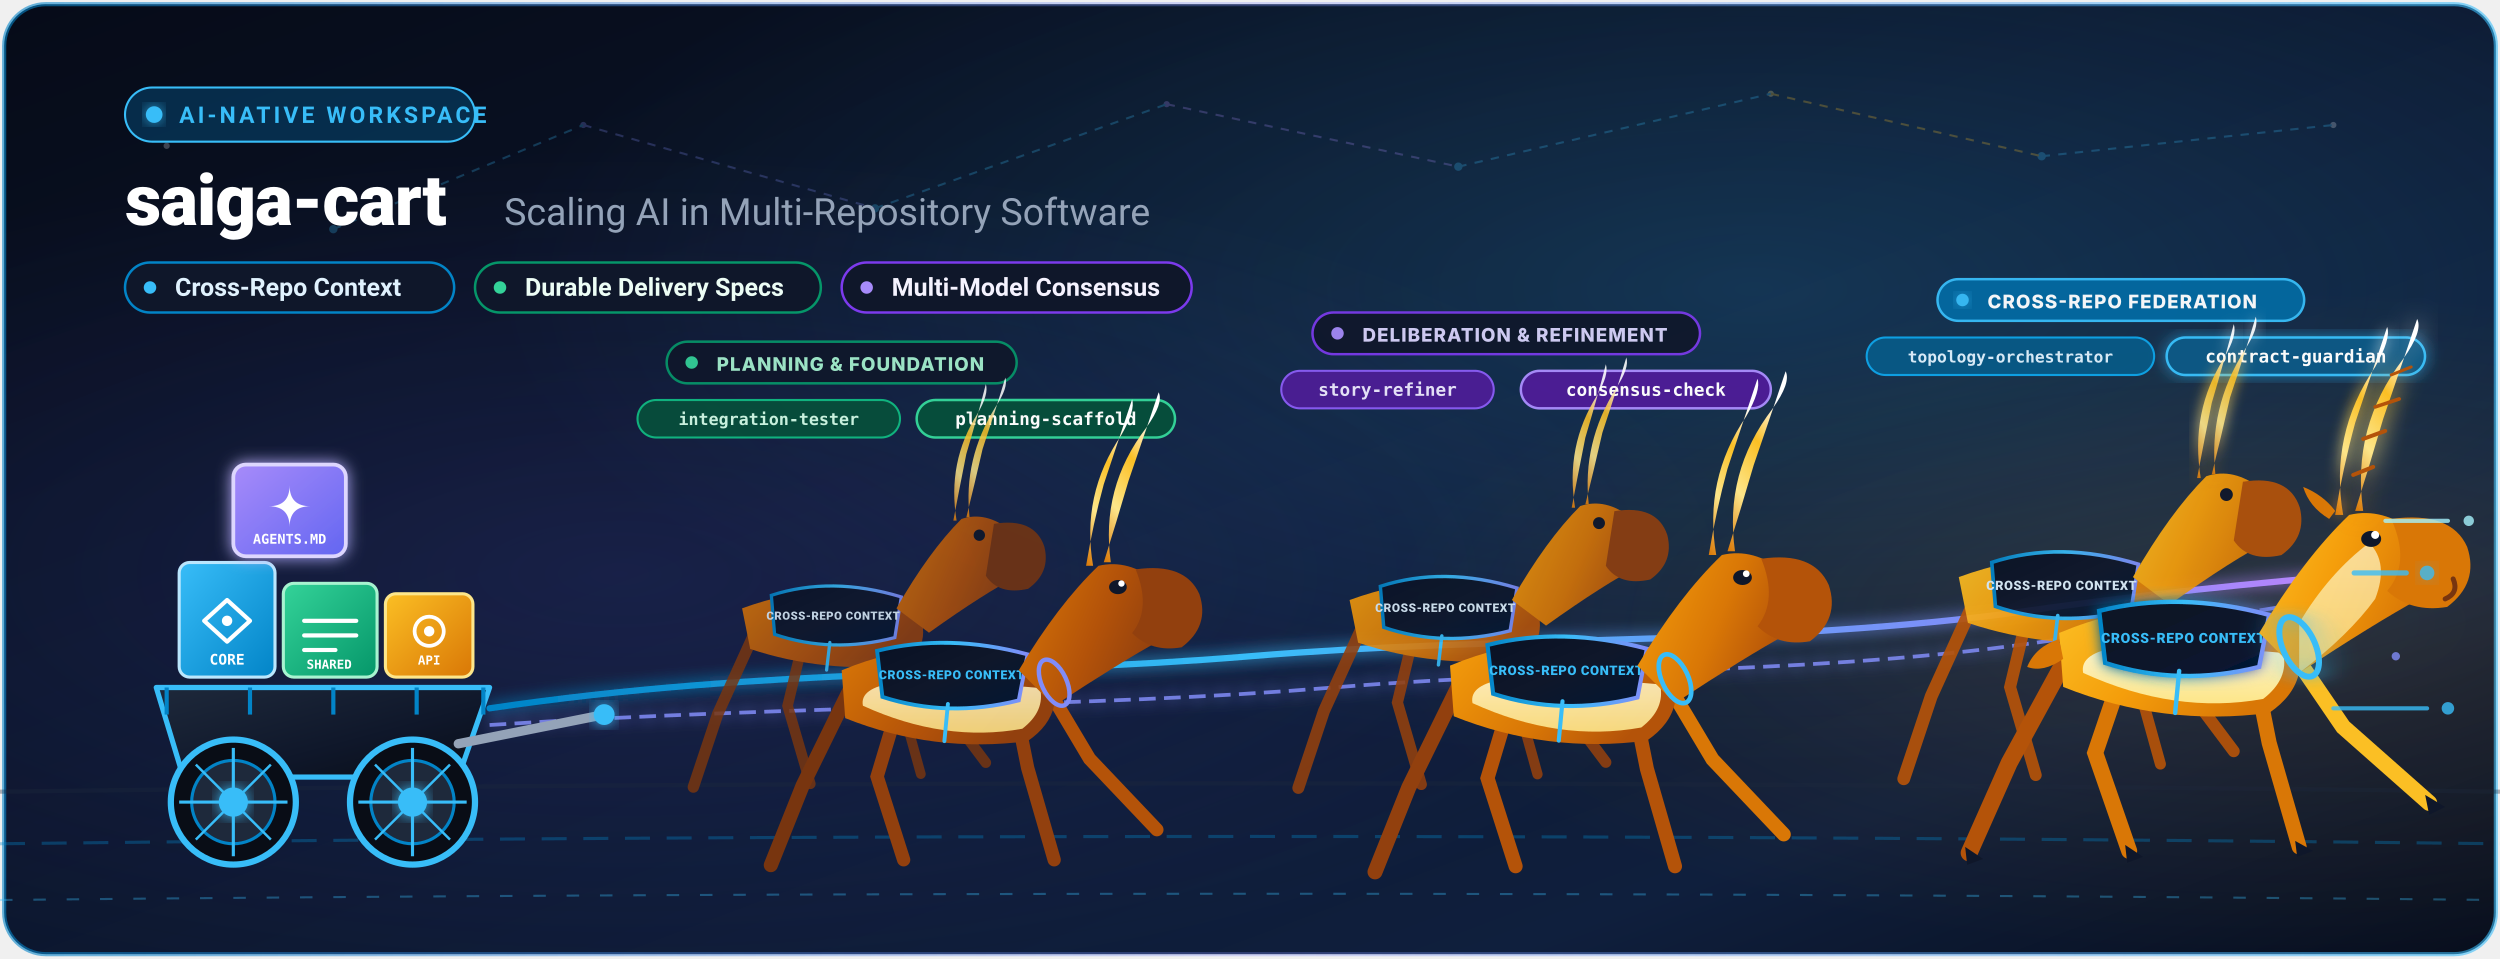
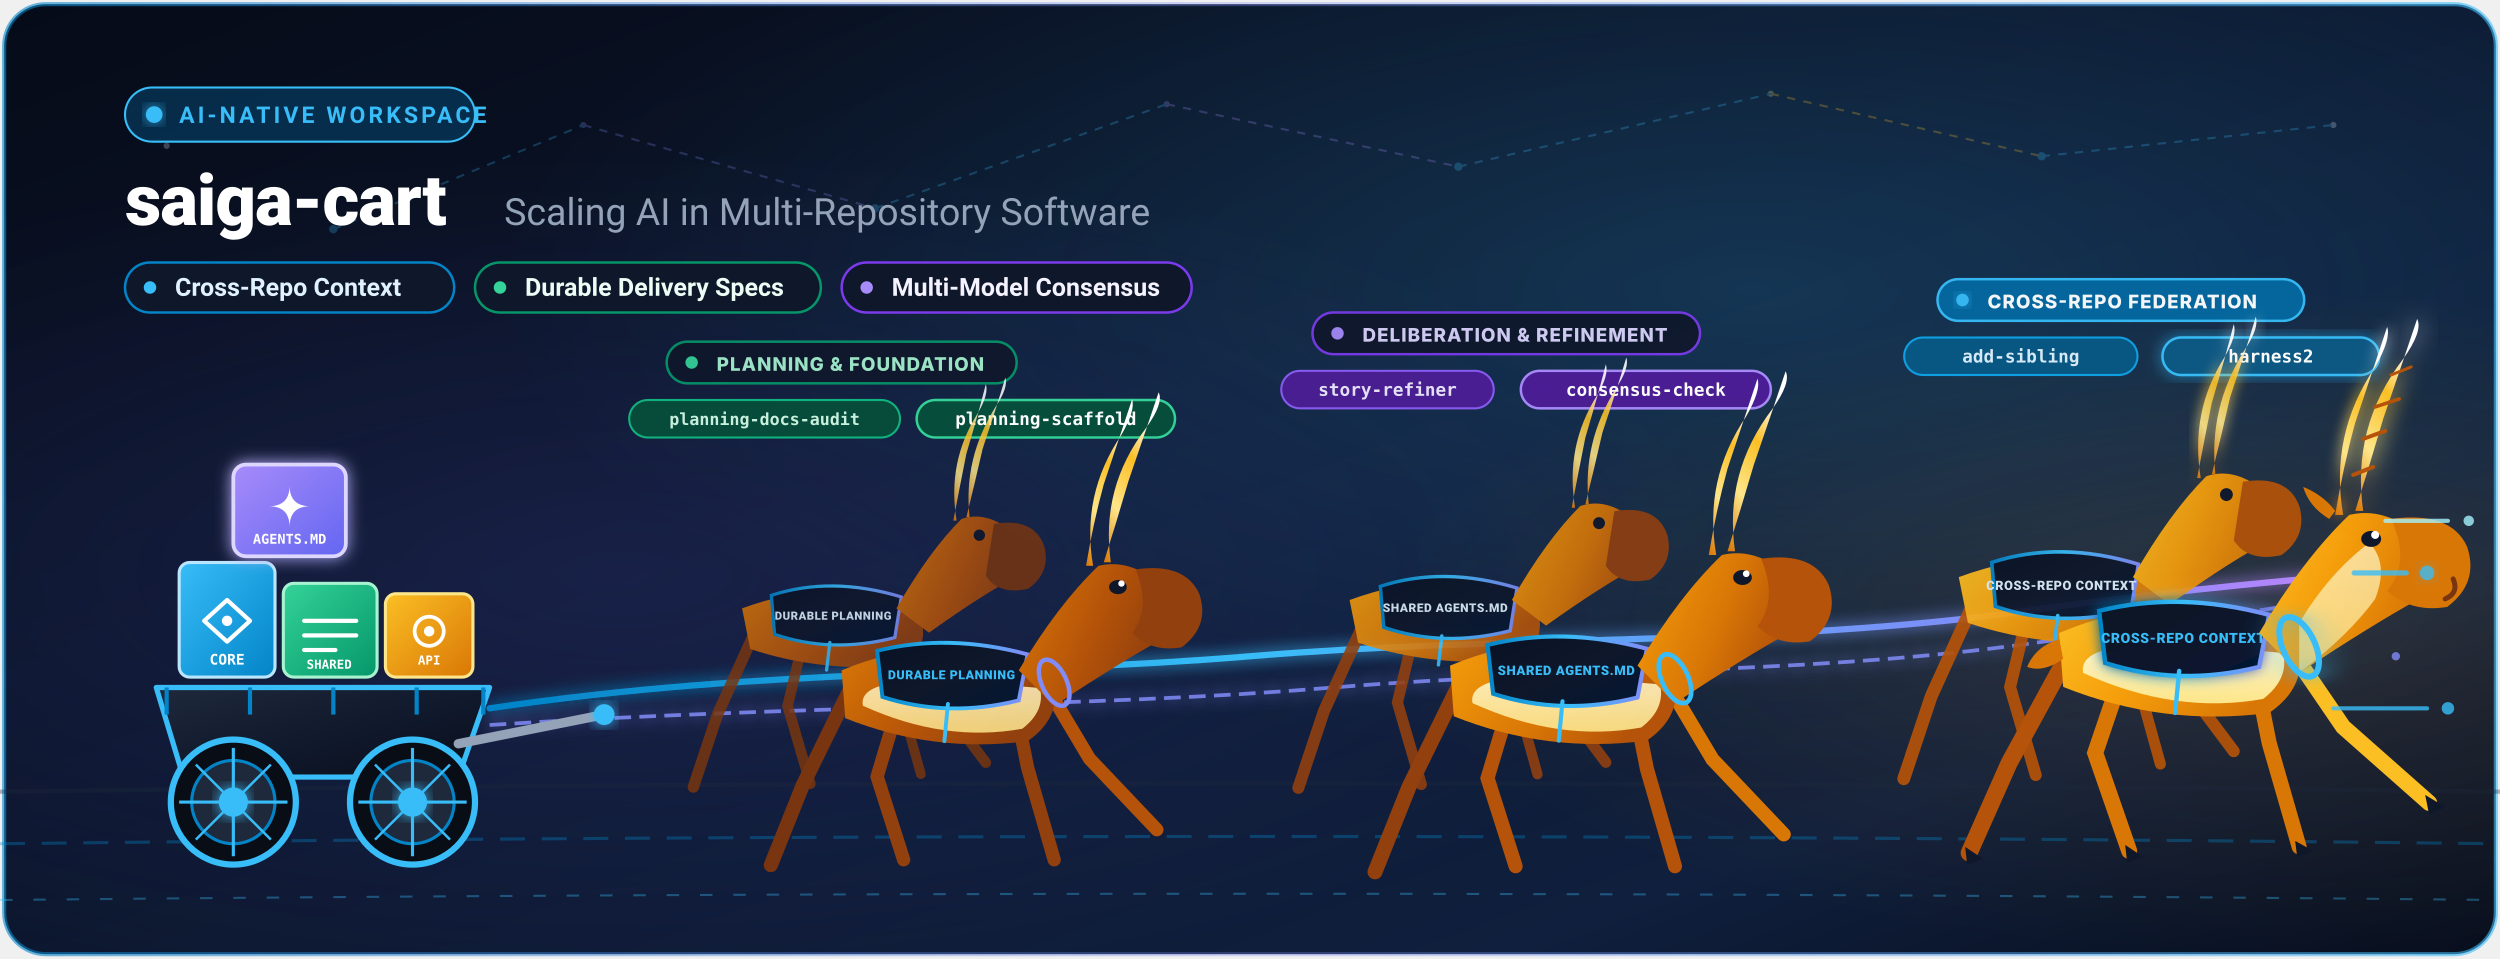
<svg xmlns="http://www.w3.org/2000/svg" viewBox="0 0 1200 460" width="100%" height="100%">
  <defs>
    <linearGradient id="heroBg" x1="0%" y1="0%" x2="100%" y2="100%">
      <stop offset="0%" stop-color="#060b18" />
      <stop offset="45%" stop-color="#0c162d" />
      <stop offset="80%" stop-color="#0f1f3d" />
      <stop offset="100%" stop-color="#080e1c" />
    </linearGradient>
    <linearGradient id="heroBorder" x1="0%" y1="0%" x2="100%" y2="0%">
      <stop offset="0%" stop-color="#0284c7" stop-opacity="0.6" />
      <stop offset="50%" stop-color="#818cf8" stop-opacity="0.3" />
      <stop offset="100%" stop-color="#38bdf8" stop-opacity="0.6" />
    </linearGradient>
    <radialGradient id="cyanNebula" cx="70%" cy="30%" r="50%">
      <stop offset="0%" stop-color="#38bdf8" stop-opacity="0.18" />
      <stop offset="100%" stop-color="#38bdf8" stop-opacity="0" />
    </radialGradient>
    <radialGradient id="indigoNebula" cx="25%" cy="60%" r="45%">
      <stop offset="0%" stop-color="#6366f1" stop-opacity="0.14" />
      <stop offset="100%" stop-color="#6366f1" stop-opacity="0" />
    </radialGradient>
    <radialGradient id="amberGlow" cx="90%" cy="65%" r="35%">
      <stop offset="0%" stop-color="#f59e0b" stop-opacity="0.12" />
      <stop offset="100%" stop-color="#f59e0b" stop-opacity="0" />
    </radialGradient>
    <linearGradient id="saigaLead" x1="0%" y1="0%" x2="100%" y2="40%">
      <stop offset="0%" stop-color="#fbbf24" />
      <stop offset="50%" stop-color="#f59e0b" />
      <stop offset="100%" stop-color="#d97706" />
    </linearGradient>
    <linearGradient id="saigaMid" x1="0%" y1="0%" x2="100%" y2="40%">
      <stop offset="0%" stop-color="#f59e0b" />
      <stop offset="60%" stop-color="#d97706" />
      <stop offset="100%" stop-color="#b45309" />
    </linearGradient>
    <linearGradient id="saigaWheel" x1="0%" y1="0%" x2="100%" y2="40%">
      <stop offset="0%" stop-color="#d97706" />
      <stop offset="60%" stop-color="#b45309" />
      <stop offset="100%" stop-color="#92400e" />
    </linearGradient>
    <linearGradient id="saigaBelly" x1="0%" y1="0%" x2="0%" y2="100%">
      <stop offset="0%" stop-color="#fef3c7" />
      <stop offset="100%" stop-color="#fde68a" />
    </linearGradient>
    <linearGradient id="hornLead" x1="0%" y1="100%" x2="40%" y2="0%">
      <stop offset="0%" stop-color="#d97706" />
      <stop offset="35%" stop-color="#fde68a" />
      <stop offset="70%" stop-color="#fbbf24" />
      <stop offset="100%" stop-color="#ffffff" />
    </linearGradient>
    <linearGradient id="saddleGrad" x1="0%" y1="0%" x2="100%" y2="100%">
      <stop offset="0%" stop-color="#091124" />
      <stop offset="50%" stop-color="#0f172a" />
      <stop offset="100%" stop-color="#021733" />
    </linearGradient>
    <linearGradient id="saddleTrim" x1="0%" y1="0%" x2="100%" y2="0%">
      <stop offset="0%" stop-color="#0284c7" />
      <stop offset="50%" stop-color="#38bdf8" />
      <stop offset="100%" stop-color="#818cf8" />
    </linearGradient>
    <linearGradient id="cartBody" x1="0%" y1="0%" x2="100%" y2="100%">
      <stop offset="0%" stop-color="#1e293b" />
      <stop offset="60%" stop-color="#0f172a" />
      <stop offset="100%" stop-color="#090d16" />
    </linearGradient>
    <linearGradient id="cyanLine" x1="0%" y1="0%" x2="100%" y2="0%">
      <stop offset="0%" stop-color="#0284c7" />
      <stop offset="40%" stop-color="#38bdf8" />
      <stop offset="80%" stop-color="#818cf8" />
      <stop offset="100%" stop-color="#c084fc" />
    </linearGradient>
    <linearGradient id="boxCyan" x1="0%" y1="0%" x2="100%" y2="100%">
      <stop offset="0%" stop-color="#38bdf8" />
      <stop offset="100%" stop-color="#0284c7" />
    </linearGradient>
    <linearGradient id="boxGreen" x1="0%" y1="0%" x2="100%" y2="100%">
      <stop offset="0%" stop-color="#34d399" />
      <stop offset="100%" stop-color="#059669" />
    </linearGradient>
    <linearGradient id="boxPurple" x1="0%" y1="0%" x2="100%" y2="100%">
      <stop offset="0%" stop-color="#a78bfa" />
      <stop offset="100%" stop-color="#6366f1" />
    </linearGradient>
    <linearGradient id="boxAmber" x1="0%" y1="0%" x2="100%" y2="100%">
      <stop offset="0%" stop-color="#fbbf24" />
      <stop offset="100%" stop-color="#d97706" />
    </linearGradient>
    <filter id="heroGlow" x="-20%" y="-20%" width="140%" height="140%">
      <feGaussianBlur stdDeviation="3.5" result="blur" />
      <feComposite in="SourceGraphic" in2="blur" operator="over" />
    </filter>
    <filter id="brightGlow" x="-30%" y="-30%" width="160%" height="160%">
      <feGaussianBlur stdDeviation="6" result="blur" />
      <feComposite in="SourceGraphic" in2="blur" operator="over" />
    </filter>
  </defs>
  <rect x="2" y="2" width="1196" height="456" rx="20" fill="url(#heroBg)" stroke="url(#heroBorder)" stroke-width="2" />
  <rect x="2" y="2" width="1196" height="456" rx="20" fill="url(#cyanNebula)" />
  <rect x="2" y="2" width="1196" height="456" rx="20" fill="url(#indigoNebula)" />
  <rect x="2" y="2" width="1196" height="456" rx="20" fill="url(#amberGlow)" />
  <g opacity="0.25">
    <circle cx="80" cy="70" r="1.5" fill="#e2e8f0" />
    <circle cx="160" cy="110" r="2" fill="#38bdf8" />
    <circle cx="280" cy="60" r="1.5" fill="#818cf8" />
    <circle cx="420" cy="100" r="2" fill="#38bdf8" />
    <circle cx="560" cy="50" r="1.5" fill="#a78bfa" />
    <circle cx="700" cy="80" r="2" fill="#38bdf8" />
    <circle cx="850" cy="45" r="1.5" fill="#fde68a" />
    <circle cx="980" cy="75" r="2" fill="#38bdf8" />
    <circle cx="1120" cy="60" r="1.5" fill="#e2e8f0" />
    <line x1="160" y1="110" x2="280" y2="60" stroke="#38bdf8" stroke-width="1" stroke-dasharray="4,4" />
    <line x1="280" y1="60" x2="420" y2="100" stroke="#818cf8" stroke-width="1" stroke-dasharray="4,4" />
    <line x1="420" y1="100" x2="560" y2="50" stroke="#38bdf8" stroke-width="1" stroke-dasharray="4,4" />
    <line x1="560" y1="50" x2="700" y2="80" stroke="#a78bfa" stroke-width="1" stroke-dasharray="4,4" />
    <line x1="700" y1="80" x2="850" y2="45" stroke="#38bdf8" stroke-width="1" stroke-dasharray="4,4" />
    <line x1="850" y1="45" x2="980" y2="75" stroke="#fbbf24" stroke-width="1" stroke-dasharray="4,4" />
    <line x1="980" y1="75" x2="1120" y2="60" stroke="#38bdf8" stroke-width="1" stroke-dasharray="4,4" />
  </g>
  <g opacity="0.35">
    <path d="M 0 380 Q 600 372 1200 380" stroke="#1e293b" stroke-width="2" fill="none" />
    <path d="M 0 405 Q 600 398 1200 405" stroke="#0284c7" stroke-width="1.5" stroke-dasharray="12,8" fill="none" />
    <path d="M 0 432 Q 600 426 1200 432" stroke="#38bdf8" stroke-width="1" stroke-dasharray="6,10" fill="none" />
  </g>
  <g transform="translate(60, 42)">
    <g transform="translate(0, 0)">
      <rect x="0" y="0" width="168" height="26" rx="13" fill="#0369a1" fill-opacity="0.35" stroke="#38bdf8" stroke-width="1" />
      <circle cx="14" cy="13" r="4" fill="#38bdf8" filter="url(#heroGlow)" />
      <text x="26" y="17" font-family="-apple-system, BlinkMacSystemFont, 'Segoe UI', Roboto, sans-serif" font-size="11" font-weight="700" fill="#38bdf8" letter-spacing="1.5">AI-NATIVE WORKSPACE</text>
    </g>
    <text x="0" y="66" font-family="-apple-system, BlinkMacSystemFont, 'Segoe UI', Roboto, sans-serif" font-size="34" font-weight="800" fill="#ffffff" letter-spacing="-0.5">
      saiga-cart
    </text>
    <text x="182" y="66" font-family="-apple-system, BlinkMacSystemFont, 'Segoe UI', Roboto, sans-serif" font-size="18" font-weight="400" fill="#94a3b8">
      Scaling AI in Multi-Repository Software
    </text>
    <g transform="translate(0, 84)" font-family="-apple-system, BlinkMacSystemFont, 'Segoe UI', Roboto, sans-serif" font-size="12" font-weight="600">
      <rect x="0" y="0" width="158" height="24" rx="12" fill="#0f172a" stroke="#0284c7" stroke-width="1.2" />
      <circle cx="12" cy="12" r="3" fill="#38bdf8" />
      <text x="24" y="16" fill="#e0f2fe">Cross-Repo Context</text>
      <rect x="168" y="0" width="166" height="24" rx="12" fill="#0f172a" stroke="#059669" stroke-width="1.2" />
      <circle cx="180" cy="12" r="3" fill="#34d399" />
      <text x="192" y="16" fill="#ecfdf5">Durable Delivery Specs</text>
      <rect x="344" y="0" width="168" height="24" rx="12" fill="#0f172a" stroke="#7c3aed" stroke-width="1.2" />
      <circle cx="356" cy="12" r="3" fill="#a78bfa" />
      <text x="368" y="16" fill="#f5f3ff">Multi-Model Consensus</text>
    </g>
  </g>
  <g filter="url(#heroGlow)">
    <path d="M 235 340 C 370 320, 480 325, 600 315 C 720 305, 840 310, 960 295 C 1030 285, 1080 280, 1140 275" fill="none" stroke="url(#cyanLine)" stroke-width="3" stroke-linecap="round" />
    <path d="M 235 348 C 390 338, 520 340, 640 330 C 760 320, 880 325, 1000 305 C 1060 298, 1100 290, 1135 285" fill="none" stroke="#818cf8" stroke-width="1.8" stroke-dasharray="8,4" opacity="0.85" />
  </g>
  <g id="expedition-cart" transform="translate(60, 195)">
    <path d="M 15 135 L 175 135 L 160 178 L 28 178 Z" fill="url(#cartBody)" stroke="#38bdf8" stroke-width="2.5" stroke-linejoin="round" />
    <line x1="10" y1="135" x2="180" y2="135" stroke="#38bdf8" stroke-width="3.5" stroke-linecap="round" filter="url(#heroGlow)" />
    <line x1="20" y1="135" x2="20" y2="148" stroke="#0284c7" stroke-width="2" />
    <line x1="60" y1="135" x2="60" y2="148" stroke="#0284c7" stroke-width="2" />
    <line x1="100" y1="135" x2="100" y2="148" stroke="#0284c7" stroke-width="2" />
    <line x1="140" y1="135" x2="140" y2="148" stroke="#0284c7" stroke-width="2" />
    <line x1="172" y1="135" x2="172" y2="148" stroke="#0284c7" stroke-width="2" />
    <g transform="translate(26, 75)">
      <rect x="0" y="0" width="46" height="55" rx="5" fill="url(#boxCyan)" stroke="#bae6fd" stroke-width="1.5" />
      <path d="M 12 28 L 23 18 L 34 28 L 23 38 Z" fill="none" stroke="#ffffff" stroke-width="2" stroke-linejoin="round" />
      <circle cx="23" cy="28" r="2.5" fill="#ffffff" />
      <text x="23" y="49" font-family="monospace" font-size="7" font-weight="700" fill="#ffffff" text-anchor="middle">CORE</text>
    </g>
    <g transform="translate(76, 85)">
      <rect x="0" y="0" width="45" height="45" rx="5" fill="url(#boxGreen)" stroke="#a7f3d0" stroke-width="1.5" />
      <line x1="10" y1="18" x2="35" y2="18" stroke="#ffffff" stroke-width="2" stroke-linecap="round" />
      <line x1="10" y1="25" x2="35" y2="25" stroke="#ffffff" stroke-width="2" stroke-linecap="round" />
      <line x1="10" y1="32" x2="25" y2="32" stroke="#ffffff" stroke-width="2" stroke-linecap="round" />
      <text x="22" y="41" font-family="monospace" font-size="6" font-weight="700" fill="#ffffff" text-anchor="middle">SHARED</text>
    </g>
    <g transform="translate(125, 90)">
      <rect x="0" y="0" width="42" height="40" rx="5" fill="url(#boxAmber)" stroke="#fde68a" stroke-width="1.5" />
      <circle cx="21" cy="18" r="7" fill="none" stroke="#ffffff" stroke-width="1.8" />
      <circle cx="21" cy="18" r="2.5" fill="#ffffff" />
      <text x="21" y="34" font-family="monospace" font-size="6" font-weight="700" fill="#ffffff" text-anchor="middle">API</text>
    </g>
    <g transform="translate(52, 28)">
      <rect x="0" y="0" width="54" height="44" rx="6" fill="url(#boxPurple)" stroke="#ddd6fe" stroke-width="1.8" filter="url(#heroGlow)" />
      <path d="M 27 10 Q 27 20 37 20 Q 27 20 27 30 Q 27 20 17 20 Q 27 20 27 10 Z" fill="#ffffff" />
      <text x="27" y="38" font-family="monospace" font-size="6.5" font-weight="800" fill="#ffffff" text-anchor="middle">AGENTS.MD</text>
    </g>
    <g transform="translate(52, 190)">
      <circle cx="0" cy="0" r="30" fill="#090d16" stroke="#38bdf8" stroke-width="3" />
      <circle cx="0" cy="0" r="20" fill="#1e293b" stroke="#0284c7" stroke-width="1.5" />
      <circle cx="0" cy="0" r="7" fill="#38bdf8" filter="url(#heroGlow)" />
      <line x1="-26" y1="0" x2="26" y2="0" stroke="#38bdf8" stroke-width="1.5" />
      <line x1="0" y1="-26" x2="0" y2="26" stroke="#38bdf8" stroke-width="1.5" />
      <line x1="-18" y1="-18" x2="18" y2="18" stroke="#38bdf8" stroke-width="1.2" />
      <line x1="-18" y1="18" x2="18" y2="-18" stroke="#38bdf8" stroke-width="1.2" />
    </g>
    <g transform="translate(138, 190)">
      <circle cx="0" cy="0" r="30" fill="#090d16" stroke="#38bdf8" stroke-width="3" />
      <circle cx="0" cy="0" r="20" fill="#1e293b" stroke="#0284c7" stroke-width="1.5" />
      <circle cx="0" cy="0" r="7" fill="#38bdf8" filter="url(#heroGlow)" />
      <line x1="-26" y1="0" x2="26" y2="0" stroke="#38bdf8" stroke-width="1.5" />
      <line x1="0" y1="-26" x2="0" y2="26" stroke="#38bdf8" stroke-width="1.5" />
      <line x1="-18" y1="-18" x2="18" y2="18" stroke="#38bdf8" stroke-width="1.2" />
      <line x1="-18" y1="18" x2="18" y2="-18" stroke="#38bdf8" stroke-width="1.2" />
    </g>
    <path d="M 160 162 L 230 148" stroke="#94a3b8" stroke-width="4.5" stroke-linecap="round" />
    <circle cx="230" cy="148" r="5" fill="#38bdf8" filter="url(#heroGlow)" />
  </g>
  <g transform="translate(320, 164)" opacity="0.92">
    <rect x="0" y="0" width="168" height="20" rx="10" fill="#0f172a" stroke="#059669" stroke-width="1.2" />
    <circle cx="12" cy="10" r="3" fill="#34d399" />
    <text x="24" y="14" font-family="-apple-system, sans-serif" font-size="9" font-weight="800" fill="#a7f3d0" letter-spacing="0.5">PLANNING &amp; FOUNDATION</text>
  </g>
-   <g transform="translate(306, 192)" opacity="0.95">
-     <rect x="0" y="0" width="126" height="18" rx="9" fill="#064e3b" stroke="#10b981" stroke-width="1" />
-     <text x="63" y="12" font-family="monospace" font-size="8" font-weight="700" fill="#d1fae5" text-anchor="middle">integration-tester</text>
+   <g transform="translate(302, 192)" opacity="0.95">
+     <rect x="0" y="0" width="130" height="18" rx="9" fill="#064e3b" stroke="#10b981" stroke-width="1" />
+     <text x="65" y="12" font-family="monospace" font-size="8" font-weight="700" fill="#d1fae5" text-anchor="middle">planning-docs-audit</text>
  </g>
  <g transform="translate(440, 192)" opacity="0.98">
    <rect x="0" y="0" width="124" height="18" rx="9" fill="#064e3b" stroke="#34d399" stroke-width="1.2" />
    <text x="62" y="12" font-family="monospace" font-size="8.5" font-weight="700" fill="#ffffff" text-anchor="middle">planning-scaffold</text>
  </g>
  <g id="saiga-3a" transform="translate(325, 175) scale(0.78)" opacity="0.84">
    <path d="M 50 160 L 25 215 L 10 260" stroke="#78350f" stroke-width="7" stroke-linecap="round" fill="none" />
    <path d="M 80 160 L 68 210 L 82 258" stroke="#78350f" stroke-width="6.5" stroke-linecap="round" fill="none" />
    <path d="M 140 155 L 160 205 L 190 245" stroke="#78350f" stroke-width="6.5" stroke-linecap="round" fill="none" />
    <path d="M 125 155 L 135 198 L 150 252" stroke="#78350f" stroke-width="6" stroke-linecap="round" fill="none" />
    <path d="M 40 150 Q 95 130 145 145 Q 160 170 140 185 Q 90 190 45 175 Z" fill="url(#saigaWheel)" />
    <path d="M 58 142 Q 95 130 138 143 L 134 168 Q 95 178 60 166 Z" fill="url(#saddleGrad)" stroke="url(#saddleTrim)" stroke-width="2" />
    <path d="M 94 171 L 92 188" stroke="#38bdf8" stroke-width="2" stroke-linecap="round" />
-     <text x="96" y="157" font-family="-apple-system, BlinkMacSystemFont, 'Segoe UI', Roboto, sans-serif" font-size="7" font-weight="800" fill="#e0f2fe" text-anchor="middle" letter-spacing="0.3">CROSS-REPO CONTEXT</text>
+     <text x="96" y="157" font-family="-apple-system, BlinkMacSystemFont, 'Segoe UI', Roboto, sans-serif" font-size="7" font-weight="800" fill="#e0f2fe" text-anchor="middle" letter-spacing="0.3">DURABLE PLANNING</text>
    <path d="M 135 150 Q 155 115 175 95 Q 190 90 205 102 Q 215 115 210 130 Q 190 140 155 165 Z" fill="url(#saigaWheel)" />
    <path d="M 195 98 Q 220 94 226 112 Q 230 128 216 138 Q 198 142 190 130 Z" fill="#78350f" />
    <path d="M 172 96 Q 166 60 185 30 Q 192 18 190 12 Q 186 28 178 55 Q 174 75 170 96 Z" fill="url(#hornLead)" />
    <path d="M 180 94 Q 176 58 196 26 Q 204 14 202 8 Q 197 25 188 52 Q 183 74 178 94 Z" fill="url(#hornLead)" />
    <circle cx="186" cy="105" r="3.5" fill="#0f172a" />
  </g>
  <g id="saiga-3b" transform="translate(370, 190) scale(0.85)">
    <path d="M 45 165 L 18 220 L 0 265" stroke="#78350f" stroke-width="8" stroke-linecap="round" fill="none" />
    <path d="M 75 165 L 60 215 L 75 262" stroke="#92400e" stroke-width="7.5" stroke-linecap="round" fill="none" />
    <path d="M 135 160 L 145 210 L 160 262" stroke="#92400e" stroke-width="7.5" stroke-linecap="round" fill="none" />
    <path d="M 152 158 L 180 205 L 218 245" stroke="#b45309" stroke-width="7.5" stroke-linecap="round" fill="none" />
    <path d="M 40 155 Q 95 132 155 148 Q 170 178 145 195 Q 92 202 42 182 Z" fill="url(#saigaWheel)" />
    <path d="M 52 175 Q 98 196 142 188 Q 155 178 152 165 Q 120 162 70 162 Q 50 165 52 175 Z" fill="url(#saigaBelly)" opacity="0.85" />
    <path d="M 60 144 Q 100 134 145 146 L 140 172 Q 100 182 63 170 Z" fill="url(#saddleGrad)" stroke="url(#saddleTrim)" stroke-width="2.2" />
    <path d="M 100 174 L 98 195" stroke="#38bdf8" stroke-width="2.2" stroke-linecap="round" />
-     <text x="102" y="160" font-family="-apple-system, BlinkMacSystemFont, 'Segoe UI', Roboto, sans-serif" font-size="7" font-weight="800" fill="#38bdf8" text-anchor="middle" letter-spacing="0.3">CROSS-REPO CONTEXT</text>
+     <text x="102" y="160" font-family="-apple-system, BlinkMacSystemFont, 'Segoe UI', Roboto, sans-serif" font-size="7" font-weight="800" fill="#38bdf8" text-anchor="middle" letter-spacing="0.3">DURABLE PLANNING</text>
    <path d="M 140 155 Q 162 118 185 96 Q 202 92 218 105 Q 228 120 220 138 Q 198 150 160 175 Z" fill="url(#saigaWheel)" />
    <path d="M 206 98 Q 234 94 242 112 Q 248 130 232 142 Q 215 145 204 134 Q 215 120 206 98 Z" fill="#92400e" />
    <ellipse cx="196" cy="108" rx="5" ry="4" fill="#0f172a" />
    <circle cx="198" cy="106" r="1.8" fill="#ffffff" />
    <path d="M 182 96 Q 175 56 198 22 Q 206 8 204 2 Q 198 20 188 50 Q 182 72 178 96 Z" fill="url(#hornLead)" />
    <path d="M 192 94 Q 186 52 212 18 Q 222 4 219 -2 Q 213 16 202 48 Q 195 72 188 94 Z" fill="url(#hornLead)" />
    <ellipse cx="160" cy="162" rx="7" ry="14" fill="none" stroke="#818cf8" stroke-width="2.5" transform="rotate(-25, 160, 162)" />
  </g>
  <g transform="translate(630, 150)" opacity="0.92">
    <rect x="0" y="0" width="186" height="20" rx="10" fill="#0f172a" stroke="#7c3aed" stroke-width="1.2" />
    <circle cx="12" cy="10" r="3" fill="#a78bfa" />
    <text x="24" y="14" font-family="-apple-system, sans-serif" font-size="9" font-weight="800" fill="#ddd6fe" letter-spacing="0.5">DELIBERATION &amp; REFINEMENT</text>
  </g>
  <g transform="translate(615, 178)" opacity="0.95">
    <rect x="0" y="0" width="102" height="18" rx="9" fill="#4c1d95" stroke="#8b5cf6" stroke-width="1" />
    <text x="51" y="12" font-family="monospace" font-size="8.5" font-weight="700" fill="#ede9fe" text-anchor="middle">story-refiner</text>
  </g>
  <g transform="translate(730, 178)" opacity="0.98">
    <rect x="0" y="0" width="120" height="18" rx="9" fill="#4c1d95" stroke="#a78bfa" stroke-width="1.2" />
    <text x="60" y="12" font-family="monospace" font-size="8.5" font-weight="700" fill="#ffffff" text-anchor="middle">consensus-check</text>
  </g>
  <g id="saiga-2a" transform="translate(615, 165) scale(0.82)" opacity="0.88">
    <path d="M 50 160 L 25 215 L 10 260" stroke="#92400e" stroke-width="7" stroke-linecap="round" fill="none" />
    <path d="M 80 160 L 68 210 L 82 258" stroke="#92400e" stroke-width="6.5" stroke-linecap="round" fill="none" />
    <path d="M 140 155 L 160 205 L 190 245" stroke="#92400e" stroke-width="6.5" stroke-linecap="round" fill="none" />
    <path d="M 125 155 L 135 198 L 150 252" stroke="#92400e" stroke-width="6" stroke-linecap="round" fill="none" />
    <path d="M 40 150 Q 95 130 145 145 Q 160 170 140 185 Q 90 190 45 175 Z" fill="url(#saigaMid)" />
    <path d="M 58 142 Q 95 130 138 143 L 134 168 Q 95 178 60 166 Z" fill="url(#saddleGrad)" stroke="url(#saddleTrim)" stroke-width="2" />
    <path d="M 94 171 L 92 188" stroke="#38bdf8" stroke-width="2" stroke-linecap="round" />
-     <text x="96" y="157" font-family="-apple-system, BlinkMacSystemFont, 'Segoe UI', Roboto, sans-serif" font-size="7" font-weight="800" fill="#e0f2fe" text-anchor="middle" letter-spacing="0.3">CROSS-REPO CONTEXT</text>
+     <text x="96" y="157" font-family="-apple-system, BlinkMacSystemFont, 'Segoe UI', Roboto, sans-serif" font-size="7" font-weight="800" fill="#e0f2fe" text-anchor="middle" letter-spacing="0.3">SHARED AGENTS.MD</text>
    <path d="M 135 150 Q 155 115 175 95 Q 190 90 205 102 Q 215 115 210 130 Q 190 140 155 165 Z" fill="url(#saigaMid)" />
    <path d="M 195 98 Q 220 94 226 112 Q 230 128 216 138 Q 198 142 190 130 Z" fill="#92400e" />
    <path d="M 172 96 Q 166 60 185 30 Q 192 18 190 12 Q 186 28 178 55 Q 174 75 170 96 Z" fill="url(#hornLead)" />
    <path d="M 180 94 Q 176 58 196 26 Q 204 14 202 8 Q 197 25 188 52 Q 183 74 178 94 Z" fill="url(#hornLead)" />
    <circle cx="186" cy="105" r="3.5" fill="#0f172a" />
  </g>
  <g id="saiga-2b" transform="translate(660, 180) scale(0.90)">
    <path d="M 45 165 L 18 220 L 0 265" stroke="#92400e" stroke-width="8" stroke-linecap="round" fill="none" />
    <path d="M 75 165 L 60 215 L 75 262" stroke="#b45309" stroke-width="7.5" stroke-linecap="round" fill="none" />
    <path d="M 135 160 L 145 210 L 160 262" stroke="#b45309" stroke-width="7.5" stroke-linecap="round" fill="none" />
    <path d="M 152 158 L 180 205 L 218 245" stroke="#d97706" stroke-width="7.5" stroke-linecap="round" fill="none" />
    <path d="M 40 155 Q 95 132 155 148 Q 170 178 145 195 Q 92 202 42 182 Z" fill="url(#saigaMid)" />
    <path d="M 52 175 Q 98 196 142 188 Q 155 178 152 165 Q 120 162 70 162 Q 50 165 52 175 Z" fill="url(#saigaBelly)" opacity="0.9" />
    <path d="M 60 144 Q 100 134 145 146 L 140 172 Q 100 182 63 170 Z" fill="url(#saddleGrad)" stroke="url(#saddleTrim)" stroke-width="2.2" />
    <path d="M 100 174 L 98 195" stroke="#38bdf8" stroke-width="2.2" stroke-linecap="round" />
-     <text x="102" y="160" font-family="-apple-system, BlinkMacSystemFont, 'Segoe UI', Roboto, sans-serif" font-size="7" font-weight="800" fill="#38bdf8" text-anchor="middle" letter-spacing="0.3">CROSS-REPO CONTEXT</text>
+     <text x="102" y="160" font-family="-apple-system, BlinkMacSystemFont, 'Segoe UI', Roboto, sans-serif" font-size="7" font-weight="800" fill="#38bdf8" text-anchor="middle" letter-spacing="0.3">SHARED AGENTS.MD</text>
    <path d="M 140 155 Q 162 118 185 96 Q 202 92 218 105 Q 228 120 220 138 Q 198 150 160 175 Z" fill="url(#saigaMid)" />
    <path d="M 206 98 Q 234 94 242 112 Q 248 130 232 142 Q 215 145 204 134 Q 215 120 206 98 Z" fill="#b45309" />
    <ellipse cx="196" cy="108" rx="5" ry="4" fill="#0f172a" />
    <circle cx="198" cy="106" r="1.8" fill="#ffffff" />
    <path d="M 182 96 Q 175 56 198 22 Q 206 8 204 2 Q 198 20 188 50 Q 182 72 178 96 Z" fill="url(#hornLead)" />
    <path d="M 192 94 Q 186 52 212 18 Q 222 4 219 -2 Q 213 16 202 48 Q 195 72 188 94 Z" fill="url(#hornLead)" />
    <ellipse cx="160" cy="162" rx="7" ry="14" fill="none" stroke="#38bdf8" stroke-width="2.5" transform="rotate(-25, 160, 162)" />
  </g>
  <g transform="translate(930, 134)" opacity="0.95">
    <rect x="0" y="0" width="176" height="20" rx="10" fill="#0369a1" stroke="#38bdf8" stroke-width="1.2" />
    <circle cx="12" cy="10" r="3" fill="#38bdf8" filter="url(#heroGlow)" />
    <text x="24" y="14" font-family="-apple-system, sans-serif" font-size="9" font-weight="800" fill="#ffffff" letter-spacing="0.5">CROSS-REPO FEDERATION</text>
  </g>
-   <g transform="translate(896, 162)" opacity="0.95">
-     <rect x="0" y="0" width="138" height="18" rx="9" fill="#075985" stroke="#0ea5e9" stroke-width="1" />
-     <text x="69" y="12" font-family="monospace" font-size="7.8" font-weight="700" fill="#e0f2fe" text-anchor="middle">topology-orchestrator</text>
-   </g>
-   <g transform="translate(1040, 162)" opacity="0.98">
-     <rect x="0" y="0" width="124" height="18" rx="9" fill="#075985" stroke="#38bdf8" stroke-width="1.2" filter="url(#heroGlow)" />
-     <text x="62" y="12" font-family="monospace" font-size="8.5" font-weight="800" fill="#ffffff" text-anchor="middle">contract-guardian</text>
+   <g transform="translate(914, 162)" opacity="0.95">
+     <rect x="0" y="0" width="112" height="18" rx="9" fill="#075985" stroke="#0ea5e9" stroke-width="1" />
+     <text x="56" y="12" font-family="monospace" font-size="8.5" font-weight="700" fill="#e0f2fe" text-anchor="middle">add-sibling</text>
+   </g>
+   <g transform="translate(1038, 162)" opacity="0.98">
+     <rect x="0" y="0" width="104" height="18" rx="9" fill="#075985" stroke="#38bdf8" stroke-width="1.2" filter="url(#heroGlow)" />
+     <text x="52" y="12" font-family="monospace" font-size="8.5" font-weight="800" fill="#ffffff" text-anchor="middle">harness2</text>
  </g>
  <g id="saiga-1a" transform="translate(905, 145) scale(0.88)" opacity="0.92">
    <path d="M 50 160 L 25 215 L 10 260" stroke="#b45309" stroke-width="7" stroke-linecap="round" fill="none" />
    <path d="M 80 160 L 68 210 L 82 258" stroke="#b45309" stroke-width="6.5" stroke-linecap="round" fill="none" />
    <path d="M 140 155 L 160 205 L 190 245" stroke="#b45309" stroke-width="6.5" stroke-linecap="round" fill="none" />
    <path d="M 125 155 L 135 198 L 150 252" stroke="#b45309" stroke-width="6" stroke-linecap="round" fill="none" />
    <path d="M 40 150 Q 95 130 145 145 Q 160 170 140 185 Q 90 190 45 175 Z" fill="url(#saigaLead)" />
    <path d="M 58 142 Q 95 130 138 143 L 134 168 Q 95 178 60 166 Z" fill="url(#saddleGrad)" stroke="url(#saddleTrim)" stroke-width="2" />
    <path d="M 94 171 L 92 188" stroke="#38bdf8" stroke-width="2" stroke-linecap="round" />
    <text x="96" y="157" font-family="-apple-system, BlinkMacSystemFont, 'Segoe UI', Roboto, sans-serif" font-size="7" font-weight="800" fill="#e0f2fe" text-anchor="middle" letter-spacing="0.3">CROSS-REPO CONTEXT</text>
    <path d="M 135 150 Q 155 115 175 95 Q 190 90 205 102 Q 215 115 210 130 Q 190 140 155 165 Z" fill="url(#saigaLead)" />
    <path d="M 195 98 Q 220 94 226 112 Q 230 128 216 138 Q 198 142 190 130 Z" fill="#b45309" />
    <path d="M 172 96 Q 166 60 185 30 Q 192 18 190 12 Q 186 28 178 55 Q 174 75 170 96 Z" fill="url(#hornLead)" filter="url(#heroGlow)" />
    <path d="M 180 94 Q 176 58 196 26 Q 204 14 202 8 Q 197 25 188 52 Q 183 74 178 94 Z" fill="url(#hornLead)" filter="url(#heroGlow)" />
    <circle cx="186" cy="105" r="3.5" fill="#0f172a" />
  </g>
  <g id="saiga-1b" transform="translate(950, 155) scale(0.96)">
    <path d="M 45 165 L 15 220 L -5 265" stroke="#b45309" stroke-width="8.5" stroke-linecap="round" fill="none" />
    <polygon points="-7,262 2,268 -6,271" fill="#0f172a" />
    <path d="M 75 165 L 58 215 L 75 264" stroke="#d97706" stroke-width="8" stroke-linecap="round" fill="none" />
    <polygon points="73,261 82,267 74,270" fill="#0f172a" />
    <path d="M 135 160 L 145 210 L 160 262" stroke="#d97706" stroke-width="7.5" stroke-linecap="round" fill="none" />
    <polygon points="158,259 167,264 159,267" fill="#0f172a" />
    <path d="M 152 158 L 182 202 L 225 240" stroke="#fbbf24" stroke-width="8" stroke-linecap="round" fill="none" />
    <polygon points="223,236 233,242 225,246" fill="#0f172a" />
    <path d="M 40 155 Q 95 132 155 148 Q 170 178 145 195 Q 92 202 42 182 Z" fill="url(#saigaLead)" />
    <path d="M 52 175 Q 98 196 142 188 Q 155 178 152 165 Q 120 162 70 162 Q 50 165 52 175 Z" fill="url(#saigaBelly)" />
    <path d="M 60 144 Q 100 134 145 146 L 140 172 Q 100 182 63 170 Z" fill="url(#saddleGrad)" stroke="url(#saddleTrim)" stroke-width="2.2" filter="url(#heroGlow)" />
    <path d="M 100 174 L 98 195" stroke="#38bdf8" stroke-width="2.2" stroke-linecap="round" />
    <text x="102" y="160" font-family="-apple-system, BlinkMacSystemFont, 'Segoe UI', Roboto, sans-serif" font-size="7" font-weight="800" fill="#38bdf8" text-anchor="middle" letter-spacing="0.3">CROSS-REPO CONTEXT</text>
    <path d="M 40 158 Q 28 162 24 172 Q 32 175 42 168 Z" fill="#d97706" />
    <path d="M 140 155 Q 162 118 185 96 Q 202 92 218 105 Q 228 120 220 138 Q 198 150 160 175 Z" fill="url(#saigaLead)" />
    <path d="M 160 150 Q 175 125 195 110 Q 205 120 198 138 Q 185 156 160 175 Z" fill="url(#saigaBelly)" opacity="0.75" />
    <path d="M 206 98 Q 236 94 244 112 Q 250 130 234 142 Q 216 145 204 134 Q 216 120 206 98 Z" fill="#d97706" />
    <path d="M 237 128 Q 240 135 233 138" stroke="#78350f" stroke-width="2.5" stroke-linecap="round" fill="none" />
    <ellipse cx="196" cy="108" rx="5" ry="4" fill="#0f172a" />
    <circle cx="198" cy="106" r="2" fill="#ffffff" />
    <path d="M 175 98 Q 165 92 162 82 Q 172 86 178 94 Z" fill="#d97706" />
    <path d="M 182 96 Q 175 56 198 22 Q 206 8 204 2 Q 198 20 188 50 Q 182 72 178 96 Z" fill="url(#hornLead)" filter="url(#heroGlow)" />
    <path d="M 192 94 Q 186 52 212 18 Q 222 4 219 -2 Q 213 16 202 48 Q 195 72 188 94 Z" fill="url(#hornLead)" filter="url(#brightGlow)" />
    <line x1="187" y1="76" x2="197" y2="72" stroke="#b45309" stroke-width="2" stroke-linecap="round" />
    <line x1="192" y1="58" x2="203" y2="54" stroke="#b45309" stroke-width="2" stroke-linecap="round" />
    <line x1="198" y1="42" x2="210" y2="38" stroke="#b45309" stroke-width="1.8" stroke-linecap="round" />
    <line x1="206" y1="26" x2="216" y2="22" stroke="#b45309" stroke-width="1.5" stroke-linecap="round" />
    <ellipse cx="160" cy="162" rx="8" ry="16" fill="none" stroke="#38bdf8" stroke-width="3" transform="rotate(-25, 160, 162)" filter="url(#brightGlow)" />
  </g>
  <g opacity="0.8">
    <circle cx="1165" cy="275" r="3.5" fill="#38bdf8" filter="url(#brightGlow)" />
    <circle cx="1185" cy="250" r="2.5" fill="#a5f3fc" />
    <circle cx="1150" cy="315" r="2" fill="#818cf8" />
    <circle cx="1175" cy="340" r="3" fill="#38bdf8" />
    <line x1="1130" y1="275" x2="1155" y2="275" stroke="#38bdf8" stroke-width="2.5" stroke-linecap="round" />
    <line x1="1145" y1="250" x2="1175" y2="250" stroke="#a5f3fc" stroke-width="2" stroke-linecap="round" />
    <line x1="1120" y1="340" x2="1165" y2="340" stroke="#38bdf8" stroke-width="2" stroke-linecap="round" />
  </g>
</svg>
